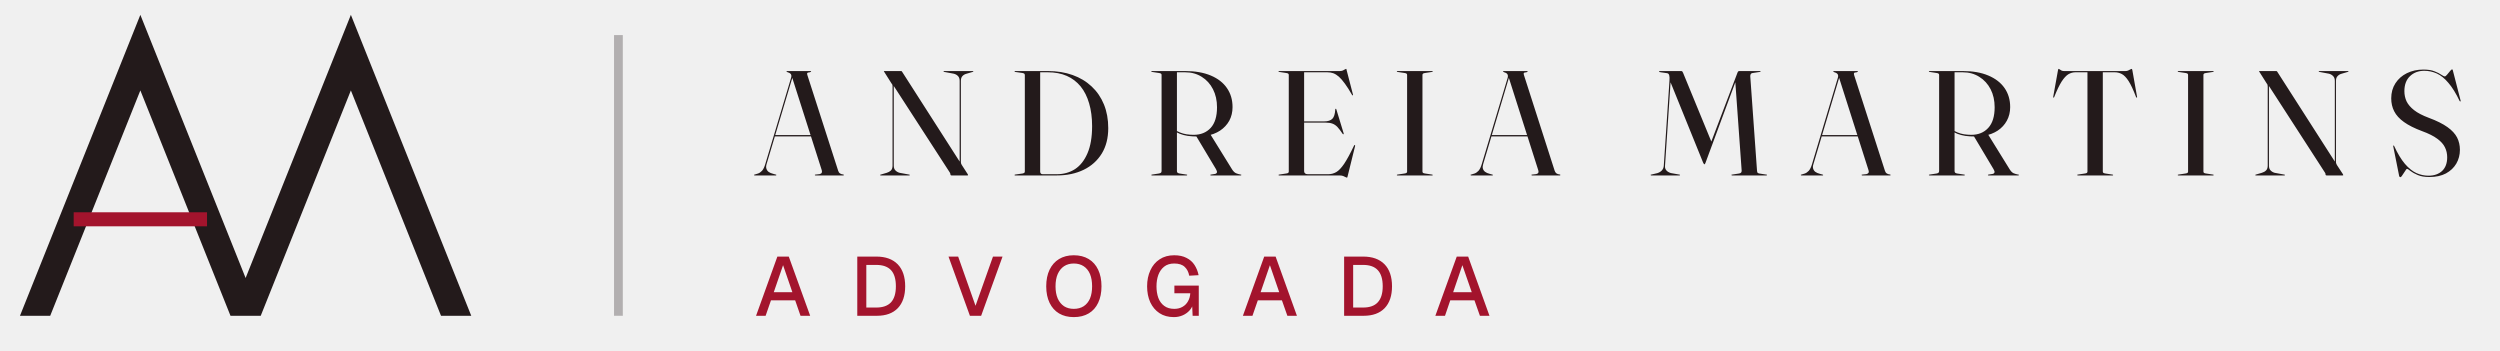
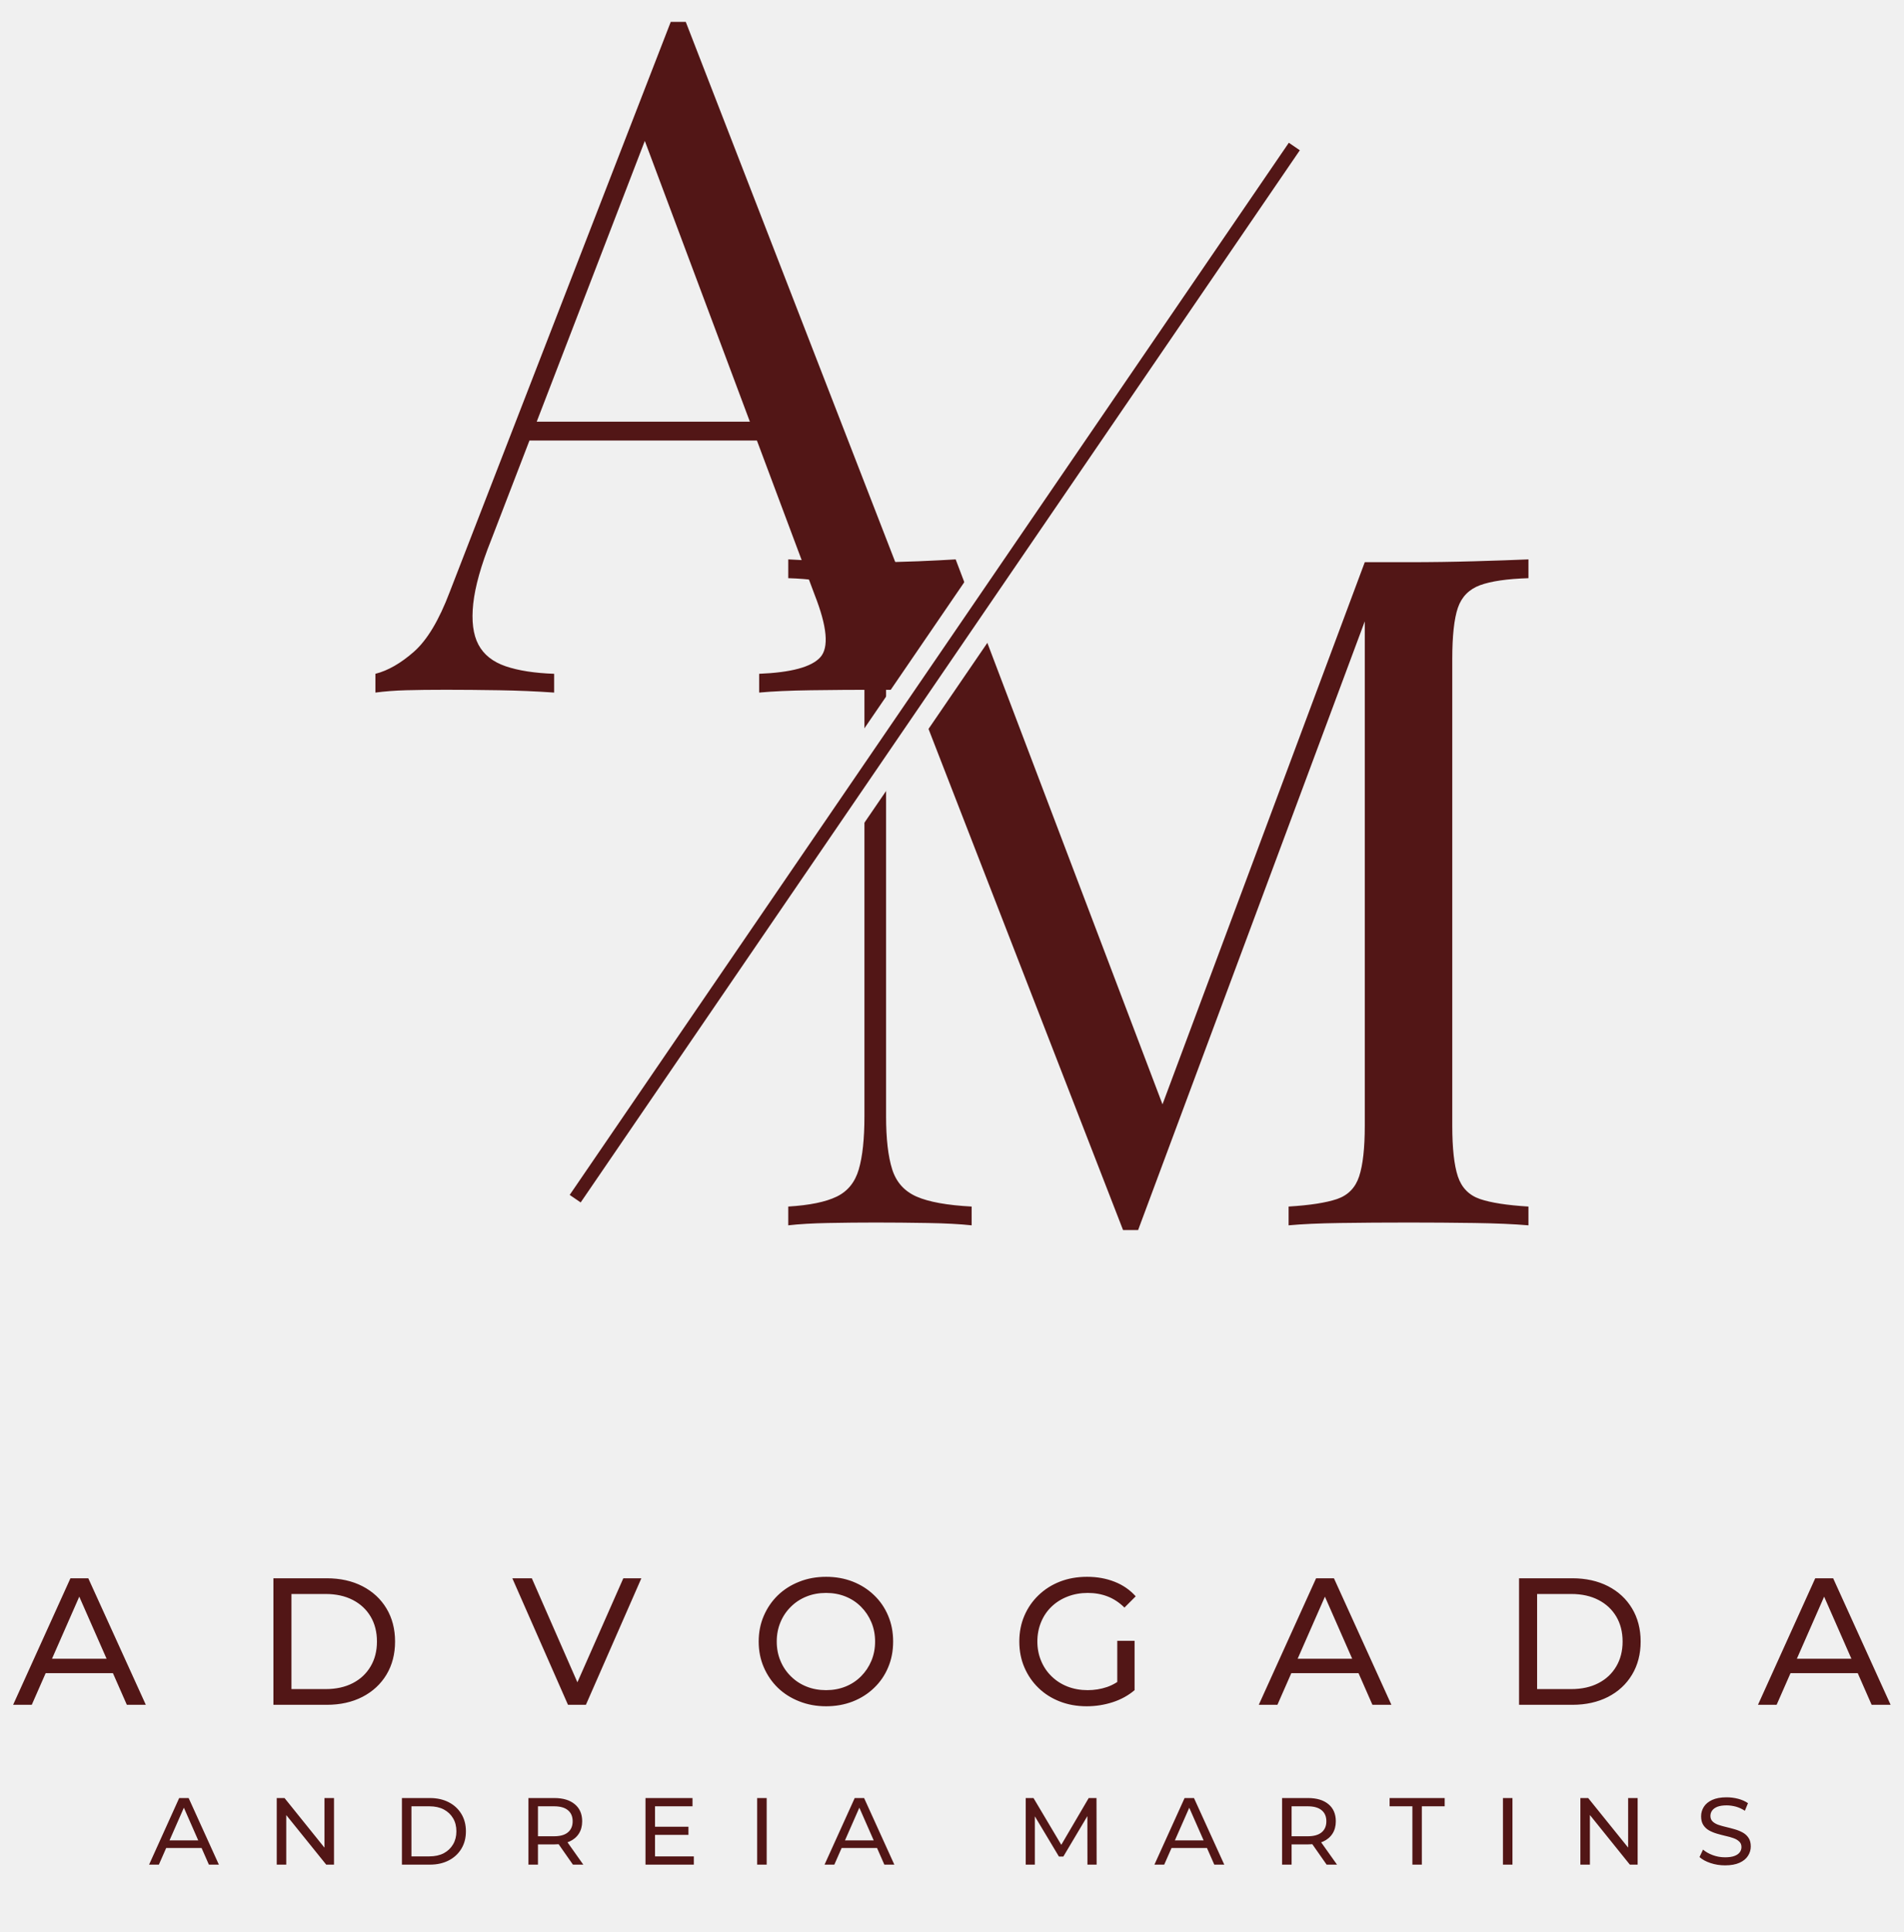
- <svg xmlns="http://www.w3.org/2000/svg" viewBox="0 0 285 40" width="570" height="80">
-   <clipPath id="am-logo">
-     <rect x="0" y="0" width="56" height="36" />
-   </clipPath>
-   <path d="M2.4 40 L16 6 L28 36 L40 6 L53.6 40" fill="none" stroke="#231A1B" stroke-width="3.2" stroke-linejoin="miter" stroke-miterlimit="10" clip-path="url(#am-logo)" />
-   <line x1="8.4" x2="23.6" y1="25" y2="25" stroke="#A3142D" stroke-width="1.6" />
-   <rect x="70" y="4" width="1" height="32" fill="#231A1B" fill-opacity="0.3" />
-   <path d="M88.30 15.40H92.74L92.77 15.55H88.25ZM88.51 19.95Q88.51 19.97 88.49 19.98Q88.48 20.00 88.46 20.00H86.02Q85.99 20.00 85.97 19.98Q85.96 19.97 85.96 19.95Q85.96 19.92 85.98 19.91Q86.00 19.90 86.03 19.90L86.42 19.78Q86.65 19.70 86.87 19.47Q87.09 19.23 87.25 18.68L90.18 8.88Q90.26 8.63 90.17 8.47Q90.08 8.32 89.80 8.24Q89.73 8.20 89.69 8.18Q89.66 8.17 89.66 8.15Q89.66 8.12 89.67 8.11Q89.69 8.10 89.72 8.10H92.40Q92.43 8.10 92.45 8.11Q92.47 8.12 92.47 8.15Q92.47 8.17 92.43 8.19Q92.40 8.21 92.32 8.24Q92.08 8.25 92.03 8.33Q91.98 8.40 92.05 8.59L95.55 19.46Q95.61 19.67 95.76 19.77Q95.90 19.87 96.12 19.89Q96.17 19.90 96.18 19.91Q96.20 19.92 96.20 19.95Q96.20 19.97 96.19 19.98Q96.17 20.00 96.14 20.00H92.95Q92.93 20.00 92.91 19.98Q92.89 19.97 92.89 19.95Q92.89 19.92 92.92 19.91Q92.94 19.91 92.98 19.90L93.44 19.85Q93.63 19.80 93.68 19.69Q93.73 19.57 93.68 19.40L90.28 8.75L90.45 8.45L87.39 18.71Q87.30 19.01 87.37 19.23Q87.44 19.46 87.63 19.60Q87.83 19.74 88.12 19.81L88.44 19.90Q88.47 19.91 88.49 19.92Q88.51 19.93 88.51 19.95Z M103.72 19.95Q103.72 19.97 103.71 19.98Q103.69 20.00 103.65 20.00H100.39Q100.36 20.00 100.35 19.98Q100.33 19.97 100.33 19.95Q100.33 19.92 100.41 19.90L101.09 19.70Q101.38 19.61 101.57 19.43Q101.75 19.24 101.75 18.88V9.88Q101.75 9.75 101.74 9.69Q101.72 9.62 101.62 9.49L100.85 8.27Q100.82 8.22 100.79 8.18Q100.76 8.14 100.76 8.13Q100.76 8.11 100.78 8.10Q100.80 8.10 100.83 8.10H102.73Q102.79 8.10 102.82 8.15Q102.86 8.20 102.93 8.32L109.49 18.56L109.40 18.73V9.22Q109.40 8.86 109.21 8.67Q109.02 8.47 108.72 8.40L107.65 8.20Q107.56 8.18 107.56 8.15Q107.56 8.13 107.58 8.11Q107.60 8.10 107.63 8.10H110.90Q110.93 8.10 110.95 8.11Q110.96 8.13 110.96 8.15Q110.96 8.18 110.88 8.20L110.20 8.40Q109.91 8.47 109.72 8.67Q109.54 8.86 109.54 9.22V18.49Q109.54 18.58 109.57 18.66Q109.60 18.73 109.64 18.80L110.22 19.70Q110.30 19.81 110.33 19.87Q110.36 19.93 110.36 19.97Q110.36 19.97 110.34 19.99Q110.33 20.00 110.28 20.00H108.48Q108.35 20.00 108.35 19.88Q108.35 19.84 108.33 19.78Q108.31 19.73 108.28 19.67L101.63 9.40H101.89V18.89Q101.89 19.24 102.08 19.43Q102.27 19.62 102.55 19.70L103.64 19.90Q103.72 19.92 103.72 19.95Z M115.66 19.95Q115.66 19.91 115.72 19.90L116.57 19.78Q116.71 19.75 116.77 19.70Q116.83 19.65 116.83 19.55V8.57Q116.83 8.45 116.77 8.40Q116.71 8.35 116.56 8.32L115.72 8.20Q115.66 8.18 115.66 8.14Q115.66 8.12 115.67 8.11Q115.69 8.10 115.72 8.10H119.46Q121.01 8.10 122.27 8.55Q123.54 9.00 124.45 9.86Q125.36 10.71 125.85 11.91Q126.34 13.11 126.34 14.61Q126.34 16.30 125.60 17.51Q124.85 18.72 123.53 19.36Q122.21 20.00 120.48 20.00H115.72Q115.68 20.00 115.67 19.99Q115.66 19.97 115.66 19.95ZM120.48 19.86Q121.64 19.86 122.55 19.28Q123.45 18.69 123.97 17.48Q124.50 16.26 124.50 14.38Q124.50 12.93 124.16 11.78Q123.83 10.64 123.19 9.85Q122.54 9.06 121.61 8.65Q120.67 8.24 119.47 8.24H118.58V19.57Q118.58 19.71 118.66 19.79Q118.73 19.86 118.87 19.86Z M140.51 12.21Q140.51 13.07 140.14 13.76Q139.76 14.44 139.09 14.89Q138.42 15.33 137.50 15.49Q137.35 15.51 137.18 15.53Q137.02 15.55 136.85 15.56Q136.69 15.56 136.51 15.56Q135.90 15.56 135.40 15.49Q134.89 15.41 134.49 15.25Q134.08 15.09 133.77 14.83L133.85 14.72Q134.14 14.96 134.51 15.10Q134.88 15.25 135.27 15.31Q135.67 15.37 136.07 15.37Q137.29 15.37 138.02 14.58Q138.74 13.79 138.74 12.23Q138.74 11.07 138.28 10.17Q137.82 9.27 137.00 8.76Q136.18 8.24 135.11 8.24H134.17V19.48Q134.17 19.63 134.24 19.69Q134.31 19.75 134.47 19.78L135.26 19.90Q135.31 19.90 135.33 19.91Q135.34 19.92 135.34 19.95Q135.34 20.00 135.27 20.00H131.31Q131.28 20.00 131.26 19.98Q131.25 19.97 131.25 19.95Q131.25 19.91 131.33 19.90L132.12 19.78Q132.27 19.75 132.35 19.69Q132.42 19.63 132.42 19.48V8.54Q132.42 8.44 132.35 8.39Q132.27 8.34 132.12 8.32L131.33 8.20Q131.25 8.19 131.25 8.15Q131.25 8.13 131.26 8.11Q131.28 8.10 131.31 8.10H135.10Q136.82 8.10 138.03 8.61Q139.24 9.12 139.87 10.04Q140.51 10.96 140.51 12.21ZM136.32 15.44 137.95 15.26 140.45 19.30Q140.66 19.64 140.91 19.75Q141.15 19.85 141.43 19.90Q141.48 19.91 141.50 19.91Q141.51 19.92 141.51 19.95Q141.51 19.97 141.50 19.98Q141.48 20.00 141.45 20.00H138.05Q137.97 20.00 137.97 19.95Q137.97 19.92 137.99 19.92Q138.01 19.91 138.05 19.90L138.50 19.83Q138.69 19.79 138.73 19.66Q138.76 19.52 138.62 19.28Z M148.30 13.84H150.95Q151.59 13.84 151.89 13.54Q152.18 13.25 152.22 12.47Q152.23 12.43 152.24 12.41Q152.26 12.40 152.27 12.40Q152.33 12.38 152.35 12.49L153.18 15.21Q153.19 15.25 153.18 15.27Q153.18 15.30 153.16 15.31Q153.14 15.31 153.12 15.30Q153.10 15.30 153.07 15.27Q152.73 14.76 152.47 14.48Q152.20 14.20 151.89 14.09Q151.59 13.98 151.15 13.98H148.30ZM145.75 8.15Q145.75 8.13 145.76 8.11Q145.78 8.10 145.81 8.10H152.75Q152.93 8.10 153.08 8.04Q153.23 7.97 153.32 7.91Q153.42 7.85 153.45 7.85Q153.47 7.85 153.49 7.87Q153.50 7.90 153.52 8.01L154.24 10.79Q154.25 10.83 154.24 10.85Q154.23 10.87 154.21 10.87Q154.20 10.88 154.18 10.87Q154.16 10.86 154.14 10.83Q153.69 10.04 153.32 9.54Q152.95 9.03 152.64 8.75Q152.32 8.47 152.00 8.35Q151.69 8.24 151.33 8.24H148.67V19.51Q148.67 19.68 148.78 19.77Q148.88 19.86 149.09 19.86H151.42Q151.91 19.86 152.33 19.62Q152.75 19.38 153.23 18.68Q153.70 17.98 154.36 16.60Q154.39 16.56 154.41 16.54Q154.43 16.52 154.45 16.53Q154.48 16.53 154.48 16.56Q154.49 16.59 154.48 16.65L153.63 20.09Q153.61 20.19 153.59 20.22Q153.57 20.25 153.56 20.25Q153.50 20.25 153.39 20.19Q153.29 20.13 153.11 20.06Q152.94 20.00 152.66 20.00H145.81Q145.78 20.00 145.76 19.98Q145.75 19.97 145.75 19.95Q145.75 19.91 145.83 19.90L146.62 19.78Q146.78 19.76 146.85 19.71Q146.92 19.66 146.92 19.56V8.54Q146.92 8.44 146.85 8.39Q146.78 8.34 146.62 8.32L145.83 8.20Q145.75 8.19 145.75 8.15Z M162.16 19.56Q162.16 19.66 162.23 19.71Q162.30 19.76 162.46 19.78L163.25 19.90Q163.33 19.91 163.33 19.95Q163.33 19.97 163.32 19.99Q163.30 20.00 163.26 20.00H159.30Q159.27 20.00 159.25 19.99Q159.24 19.97 159.24 19.95Q159.24 19.91 159.32 19.90L160.11 19.78Q160.26 19.76 160.34 19.71Q160.41 19.66 160.41 19.56V8.54Q160.41 8.44 160.34 8.39Q160.26 8.34 160.11 8.32L159.32 8.20Q159.24 8.19 159.24 8.15Q159.24 8.13 159.25 8.11Q159.27 8.10 159.30 8.10H163.26Q163.30 8.10 163.32 8.11Q163.33 8.13 163.33 8.15Q163.33 8.19 163.25 8.20L162.46 8.32Q162.30 8.34 162.23 8.39Q162.16 8.44 162.16 8.54Z M169.98 15.40H174.43L174.45 15.55H169.94ZM170.19 19.95Q170.19 19.97 170.18 19.98Q170.17 20.00 170.14 20.00H167.70Q167.68 20.00 167.66 19.98Q167.64 19.97 167.64 19.95Q167.64 19.92 167.66 19.91Q167.69 19.90 167.71 19.90L168.10 19.78Q168.33 19.70 168.55 19.47Q168.77 19.23 168.93 18.68L171.87 8.88Q171.94 8.63 171.85 8.47Q171.77 8.32 171.48 8.24Q171.42 8.20 171.38 8.18Q171.34 8.17 171.34 8.15Q171.34 8.12 171.36 8.11Q171.37 8.10 171.41 8.10H174.09Q174.12 8.10 174.14 8.11Q174.15 8.12 174.15 8.15Q174.15 8.17 174.12 8.19Q174.09 8.21 174.01 8.24Q173.76 8.25 173.72 8.33Q173.67 8.40 173.74 8.59L177.23 19.46Q177.30 19.67 177.44 19.77Q177.59 19.87 177.81 19.89Q177.85 19.90 177.87 19.91Q177.88 19.92 177.88 19.95Q177.88 19.97 177.87 19.98Q177.86 20.00 177.83 20.00H174.64Q174.61 20.00 174.60 19.98Q174.58 19.97 174.58 19.95Q174.58 19.92 174.60 19.91Q174.63 19.91 174.66 19.90L175.12 19.85Q175.32 19.80 175.37 19.69Q175.42 19.57 175.36 19.40L171.97 8.75L172.14 8.45L169.08 18.71Q168.99 19.01 169.05 19.23Q169.12 19.46 169.32 19.60Q169.51 19.74 169.80 19.81L170.12 19.90Q170.16 19.91 170.18 19.92Q170.19 19.93 170.19 19.95Z  M195.13 16.23 194.96 16.48 198.06 8.32Q198.11 8.18 198.16 8.14Q198.20 8.10 198.29 8.10H200.64Q200.66 8.10 200.69 8.11Q200.71 8.13 200.71 8.15Q200.71 8.17 200.69 8.18Q200.66 8.19 200.62 8.20L199.77 8.33Q199.64 8.35 199.59 8.44Q199.53 8.53 199.53 8.69L200.30 19.46Q200.32 19.63 200.36 19.69Q200.41 19.75 200.56 19.78L201.35 19.90Q201.40 19.90 201.42 19.91Q201.44 19.92 201.44 19.95Q201.44 19.97 201.42 19.98Q201.40 20.00 201.37 20.00H197.46Q197.42 20.00 197.40 19.98Q197.38 19.97 197.38 19.95Q197.38 19.92 197.41 19.91Q197.43 19.90 197.47 19.90L198.26 19.78Q198.42 19.75 198.48 19.68Q198.55 19.61 198.55 19.46L197.81 9.13L197.94 9.07L194.43 18.55Q194.39 18.67 194.36 18.70Q194.33 18.73 194.30 18.73Q194.28 18.73 194.26 18.71Q194.24 18.69 194.22 18.65Q194.20 18.61 194.16 18.55L190.37 9.20L190.47 9.00L189.81 18.93Q189.79 19.23 189.97 19.43Q190.15 19.63 190.48 19.73L191.44 19.90Q191.48 19.91 191.51 19.92Q191.53 19.93 191.53 19.95Q191.53 19.97 191.51 19.98Q191.49 20.00 191.46 20.00H188.23Q188.20 20.00 188.19 19.98Q188.17 19.97 188.17 19.95Q188.17 19.92 188.19 19.91Q188.21 19.91 188.25 19.90L188.93 19.74Q189.25 19.64 189.44 19.44Q189.64 19.23 189.67 18.92L190.32 9.18Q190.35 8.79 190.29 8.58Q190.23 8.36 190.03 8.34L189.33 8.24Q189.23 8.23 189.18 8.21Q189.13 8.20 189.13 8.17Q189.13 8.10 189.27 8.10H191.65Q191.73 8.10 191.78 8.14Q191.82 8.18 191.87 8.30Z M207.63 15.40H212.07L212.10 15.55H207.58ZM207.84 19.95Q207.84 19.97 207.83 19.98Q207.81 20.00 207.79 20.00H205.35Q205.32 20.00 205.31 19.98Q205.29 19.97 205.29 19.95Q205.29 19.92 205.31 19.91Q205.33 19.90 205.36 19.90L205.75 19.78Q205.98 19.70 206.20 19.47Q206.42 19.23 206.58 18.68L209.51 8.88Q209.59 8.63 209.50 8.47Q209.41 8.32 209.13 8.24Q209.06 8.20 209.02 8.18Q208.99 8.17 208.99 8.15Q208.99 8.12 209.00 8.11Q209.02 8.10 209.05 8.10H211.73Q211.77 8.10 211.78 8.11Q211.80 8.12 211.80 8.15Q211.80 8.17 211.77 8.19Q211.73 8.21 211.66 8.24Q211.41 8.25 211.36 8.33Q211.32 8.40 211.38 8.59L214.88 19.46Q214.94 19.67 215.09 19.77Q215.23 19.87 215.45 19.89Q215.50 19.90 215.51 19.91Q215.53 19.92 215.53 19.95Q215.53 19.97 215.52 19.98Q215.51 20.00 215.47 20.00H212.28Q212.26 20.00 212.24 19.98Q212.22 19.97 212.22 19.95Q212.22 19.92 212.25 19.91Q212.28 19.91 212.31 19.90L212.77 19.85Q212.96 19.80 213.02 19.69Q213.07 19.57 213.01 19.40L209.62 8.75L209.79 8.45L206.73 18.71Q206.63 19.01 206.70 19.23Q206.77 19.46 206.96 19.60Q207.16 19.74 207.45 19.81L207.77 19.90Q207.80 19.91 207.82 19.92Q207.84 19.93 207.84 19.95Z M229.16 12.21Q229.16 13.07 228.78 13.76Q228.41 14.44 227.74 14.89Q227.07 15.33 226.15 15.49Q225.99 15.51 225.83 15.53Q225.66 15.55 225.50 15.56Q225.33 15.56 225.15 15.56Q224.55 15.56 224.04 15.49Q223.54 15.41 223.13 15.25Q222.73 15.09 222.42 14.83L222.49 14.72Q222.79 14.96 223.16 15.10Q223.52 15.25 223.92 15.31Q224.32 15.37 224.72 15.37Q225.94 15.37 226.66 14.58Q227.39 13.79 227.39 12.23Q227.39 11.07 226.93 10.17Q226.46 9.27 225.64 8.76Q224.82 8.24 223.76 8.24H222.82V19.48Q222.82 19.63 222.89 19.69Q222.96 19.75 223.11 19.78L223.90 19.90Q223.95 19.90 223.97 19.91Q223.99 19.92 223.99 19.95Q223.99 20.00 223.92 20.00H219.96Q219.93 20.00 219.91 19.98Q219.89 19.97 219.89 19.95Q219.89 19.91 219.98 19.90L220.77 19.78Q220.92 19.75 220.99 19.69Q221.06 19.63 221.06 19.48V8.54Q221.06 8.44 220.99 8.39Q220.92 8.34 220.77 8.32L219.98 8.20Q219.89 8.19 219.89 8.15Q219.89 8.13 219.91 8.11Q219.93 8.10 219.96 8.10H223.75Q225.47 8.10 226.67 8.61Q227.88 9.12 228.52 10.04Q229.16 10.96 229.16 12.21ZM224.97 15.44 226.60 15.26 229.10 19.30Q229.31 19.64 229.55 19.75Q229.79 19.85 230.07 19.90Q230.13 19.91 230.14 19.91Q230.16 19.92 230.16 19.95Q230.16 19.97 230.14 19.98Q230.13 20.00 230.09 20.00H226.69Q226.62 20.00 226.62 19.95Q226.62 19.92 226.64 19.92Q226.66 19.91 226.70 19.90L227.14 19.83Q227.34 19.79 227.37 19.66Q227.41 19.52 227.26 19.28Z M235.28 8.10H242.31Q242.47 8.10 242.61 8.04Q242.76 7.97 242.86 7.91Q242.97 7.85 243.01 7.85Q243.03 7.85 243.05 7.88Q243.06 7.90 243.09 8.01L243.62 11.01Q243.64 11.06 243.63 11.09Q243.62 11.13 243.60 11.13Q243.57 11.13 243.55 11.12Q243.53 11.10 243.51 11.06Q243.05 9.85 242.66 9.24Q242.27 8.64 241.89 8.44Q241.51 8.24 241.10 8.24H239.72V19.56Q239.72 19.66 239.79 19.71Q239.87 19.76 240.02 19.78L240.81 19.90Q240.90 19.91 240.90 19.95Q240.90 20.00 240.83 20.00H236.87Q236.83 20.00 236.82 19.98Q236.80 19.97 236.80 19.95Q236.80 19.91 236.88 19.90L237.67 19.78Q237.83 19.76 237.90 19.71Q237.97 19.66 237.97 19.56V8.24H236.59Q236.18 8.24 235.80 8.46Q235.42 8.69 235.03 9.29Q234.64 9.90 234.18 11.06Q234.17 11.10 234.15 11.12Q234.12 11.13 234.10 11.13Q234.07 11.13 234.07 11.09Q234.06 11.06 234.07 11.01L234.61 8.01Q234.63 7.90 234.65 7.88Q234.66 7.85 234.68 7.85Q234.72 7.85 234.80 7.91Q234.89 7.97 235.01 8.04Q235.13 8.10 235.28 8.10Z M251.19 19.56Q251.19 19.66 251.26 19.71Q251.33 19.76 251.49 19.78L252.28 19.90Q252.36 19.91 252.36 19.95Q252.36 19.97 252.34 19.99Q252.33 20.00 252.29 20.00H248.33Q248.30 20.00 248.28 19.99Q248.26 19.97 248.26 19.95Q248.26 19.91 248.35 19.90L249.14 19.78Q249.29 19.76 249.37 19.71Q249.44 19.66 249.44 19.56V8.54Q249.44 8.44 249.37 8.39Q249.29 8.34 249.14 8.32L248.35 8.20Q248.26 8.19 248.26 8.15Q248.26 8.13 248.28 8.11Q248.30 8.10 248.33 8.10H252.29Q252.33 8.10 252.34 8.11Q252.36 8.13 252.36 8.15Q252.36 8.19 252.28 8.20L251.49 8.32Q251.33 8.34 251.26 8.39Q251.19 8.44 251.19 8.54Z M260.49 19.95Q260.49 19.97 260.47 19.98Q260.45 20.00 260.42 20.00H257.16Q257.13 20.00 257.11 19.98Q257.10 19.97 257.10 19.95Q257.10 19.92 257.17 19.90L257.85 19.70Q258.15 19.61 258.33 19.43Q258.52 19.24 258.52 18.88V9.88Q258.52 9.75 258.50 9.69Q258.49 9.62 258.39 9.49L257.62 8.27Q257.59 8.22 257.56 8.18Q257.53 8.14 257.53 8.13Q257.53 8.11 257.55 8.10Q257.56 8.10 257.60 8.10H259.49Q259.55 8.10 259.59 8.15Q259.62 8.20 259.70 8.32L266.26 18.56L266.17 18.73V9.22Q266.17 8.86 265.97 8.67Q265.78 8.47 265.49 8.40L264.42 8.20Q264.33 8.18 264.33 8.15Q264.33 8.13 264.35 8.11Q264.36 8.10 264.40 8.10H267.66Q267.70 8.10 267.71 8.11Q267.73 8.13 267.73 8.15Q267.73 8.18 267.64 8.20L266.96 8.40Q266.68 8.47 266.49 8.67Q266.30 8.86 266.30 9.22V18.49Q266.30 18.58 266.34 18.66Q266.37 18.73 266.40 18.80L266.99 19.70Q267.07 19.81 267.10 19.87Q267.13 19.93 267.13 19.97Q267.13 19.97 267.11 19.99Q267.09 20.00 267.04 20.00H265.25Q265.11 20.00 265.11 19.88Q265.11 19.84 265.10 19.78Q265.08 19.73 265.04 19.67L258.40 9.40H258.66V18.89Q258.66 19.24 258.85 19.43Q259.03 19.62 259.31 19.70L260.40 19.90Q260.49 19.92 260.49 19.95Z M276.96 20.18Q276.14 20.18 275.61 19.95Q275.08 19.72 274.79 19.49Q274.50 19.25 274.39 19.25Q274.34 19.25 274.25 19.40Q274.15 19.54 274.03 19.73Q273.92 19.91 273.81 20.06Q273.71 20.20 273.65 20.20Q273.61 20.20 273.57 20.17Q273.53 20.14 273.51 20.09L272.83 16.69Q272.83 16.65 272.83 16.63Q272.83 16.60 272.85 16.59Q272.86 16.57 272.89 16.59Q272.92 16.61 272.93 16.64Q273.53 17.94 274.16 18.68Q274.80 19.42 275.47 19.73Q276.14 20.03 276.84 20.03Q277.81 20.03 278.40 19.49Q278.98 18.94 278.98 17.93Q278.98 17.31 278.72 16.79Q278.47 16.27 277.84 15.81Q277.22 15.35 276.12 14.95Q274.83 14.47 274.05 13.91Q273.28 13.36 272.94 12.69Q272.60 12.03 272.60 11.21Q272.60 10.23 273.08 9.49Q273.56 8.75 274.39 8.34Q275.23 7.93 276.27 7.93Q277.05 7.93 277.54 8.13Q278.03 8.32 278.31 8.52Q278.59 8.71 278.71 8.71Q278.81 8.71 278.97 8.51Q279.14 8.31 279.30 8.11Q279.46 7.91 279.53 7.91Q279.55 7.91 279.58 7.93Q279.61 7.95 279.62 8.01L280.51 11.47Q280.51 11.50 280.51 11.53Q280.51 11.55 280.49 11.57Q280.47 11.58 280.45 11.56Q280.42 11.54 280.40 11.52Q279.77 10.20 279.12 9.45Q278.48 8.69 277.80 8.38Q277.11 8.07 276.37 8.07Q275.38 8.07 274.74 8.68Q274.10 9.29 274.10 10.39Q274.10 11.02 274.35 11.56Q274.61 12.09 275.21 12.56Q275.81 13.03 276.88 13.43Q278.23 13.93 279.01 14.49Q279.78 15.04 280.11 15.68Q280.43 16.32 280.43 17.08Q280.43 17.94 280.02 18.65Q279.61 19.35 278.84 19.77Q278.06 20.18 276.96 20.18Z" fill="#231A1B" />
-   <path d="M86.19 36.00 88.62 29.25H89.92L92.36 36.00H91.26L90.65 34.24H87.89L87.28 36.00ZM88.21 33.31H90.33L89.27 30.23Z M97.73 36.00V29.25H99.90Q101.48 29.25 102.34 30.13Q103.19 31.01 103.19 32.64Q103.19 34.25 102.35 35.13Q101.51 36.00 99.96 36.00ZM98.76 35.06H99.90Q101.02 35.06 101.58 34.46Q102.13 33.85 102.13 32.64Q102.13 31.40 101.58 30.80Q101.02 30.20 99.90 30.20H98.76Z M110.57 36.00 108.13 29.25H109.23L111.21 34.86L113.20 29.25H114.29L111.85 36.00Z M122.41 36.15Q121.44 36.15 120.73 35.73Q120.03 35.31 119.65 34.52Q119.27 33.73 119.27 32.64Q119.27 31.54 119.65 30.75Q120.03 29.96 120.73 29.53Q121.44 29.10 122.41 29.10Q123.40 29.10 124.11 29.53Q124.82 29.96 125.19 30.75Q125.57 31.54 125.57 32.64Q125.57 33.73 125.19 34.52Q124.82 35.31 124.11 35.73Q123.40 36.15 122.41 36.15ZM122.41 35.21Q123.07 35.21 123.54 34.91Q124.01 34.60 124.26 34.03Q124.50 33.45 124.50 32.64Q124.50 31.82 124.26 31.24Q124.01 30.66 123.54 30.35Q123.07 30.04 122.41 30.04Q121.77 30.04 121.30 30.35Q120.84 30.66 120.58 31.24Q120.33 31.82 120.33 32.64Q120.33 33.45 120.58 34.03Q120.84 34.60 121.30 34.91Q121.77 35.21 122.41 35.21Z M133.82 36.15Q132.86 36.15 132.18 35.70Q131.50 35.25 131.13 34.46Q130.77 33.66 130.77 32.64Q130.77 31.62 131.14 30.82Q131.50 30.02 132.20 29.56Q132.89 29.10 133.86 29.10Q134.69 29.10 135.26 29.40Q135.84 29.69 136.17 30.20Q136.51 30.72 136.64 31.37L135.57 31.43Q135.46 30.81 135.06 30.43Q134.66 30.04 133.86 30.04Q133.16 30.04 132.71 30.40Q132.27 30.75 132.05 31.34Q131.84 31.92 131.84 32.64Q131.84 33.38 132.05 33.96Q132.27 34.54 132.72 34.87Q133.17 35.21 133.87 35.21Q134.42 35.21 134.82 34.97Q135.22 34.74 135.44 34.33Q135.67 33.92 135.69 33.43H133.88V32.56H136.66V36.00H135.96L135.89 34.48L136.03 34.59Q135.92 35.05 135.60 35.40Q135.28 35.75 134.82 35.95Q134.36 36.15 133.82 36.15Z M141.69 36.00 144.12 29.25H145.42L147.85 36.00H146.76L146.14 34.24H143.39L142.78 36.00ZM143.71 33.31H145.83L144.77 30.23Z M153.23 36.00V29.25H155.40Q156.98 29.25 157.84 30.13Q158.69 31.01 158.69 32.64Q158.69 34.25 157.85 35.13Q157.01 36.00 155.45 36.00ZM154.26 35.06H155.40Q156.52 35.06 157.07 34.46Q157.63 33.85 157.63 32.64Q157.63 31.40 157.07 30.80Q156.52 30.20 155.40 30.20H154.26Z M163.63 36.00 166.07 29.25H167.37L169.80 36.00H168.71L168.09 34.24H165.33L164.73 36.00ZM165.66 33.31H167.78L166.71 30.23Z" fill="#A3142D" />
+ <svg xmlns="http://www.w3.org/2000/svg" viewBox="-56.38 -4 285.91 290">
+   <mask id="am-logo" maskUnits="userSpaceOnUse" x="-100" y="-100" width="500" height="500">
+     <rect x="-100" y="-100" width="500" height="500" fill="white" />
+     <line x1="138" y1="18" x2="30" y2="176" stroke="black" stroke-width="8" />
+   </mask>
+   <g fill="#521616" mask="url(#am-logo)">
+     <path d="M46.61 -0.71 81.07 88.14Q83.19 93.5 85.88 95.27Q88.56 97.03 90.82 97.18V100Q87.99 99.72 83.9 99.65Q79.8 99.58 75.71 99.58Q70.2 99.58 65.4 99.65Q60.59 99.72 57.63 100V97.18Q64.83 96.89 66.81 94.7Q68.79 92.51 65.96 85.31L39.69 15.11L41.95 13.28L17.37 77.12Q15.11 82.77 14.69 86.65Q14.27 90.54 15.47 92.8Q16.67 95.06 19.56 96.05Q22.46 97.03 26.84 97.18V100Q22.88 99.72 18.57 99.65Q14.27 99.58 10.59 99.58Q7.06 99.58 4.59 99.65Q2.12 99.72 0 100V97.18Q2.82 96.47 5.79 93.86Q8.76 91.24 11.16 84.89L44.35 -0.71Q44.92 -0.71 45.48 -0.71Q46.05 -0.71 46.61 -0.71ZM63.84 59.32V62.15H21.75L23.16 59.32Z" />
+     <path d="M173.16 80V82.82Q168.36 82.97 165.88 83.88Q163.41 84.8 162.56 87.27Q161.72 89.75 161.72 94.97V165.03Q161.72 170.11 162.56 172.66Q163.41 175.2 165.88 176.05Q168.36 176.89 173.16 177.18V180Q169.91 179.72 165.04 179.65Q160.16 179.58 155.22 179.58Q149.71 179.58 144.91 179.65Q140.11 179.72 137.14 180V177.18Q141.94 176.89 144.42 176.05Q146.89 175.2 147.73 172.66Q148.58 170.11 148.58 165.03V87.34L149.15 87.77L114.54 180.71H112.28L76.69 89.04V163.62Q76.69 168.7 77.61 171.6Q78.53 174.49 81.28 175.69Q84.03 176.89 89.54 177.18V180Q87 179.72 82.9 179.65Q78.81 179.58 75.14 179.58Q71.6 179.58 68 179.65Q64.4 179.72 62 180V177.18Q66.8 176.89 69.27 175.69Q71.75 174.49 72.59 171.6Q73.44 168.7 73.44 163.62V94.97Q73.44 89.75 72.59 87.27Q71.75 84.8 69.27 83.88Q66.8 82.97 62 82.82V80Q64.4 80.14 68 80.28Q71.6 80.42 75.14 80.42Q78.24 80.42 81.56 80.28Q84.88 80.14 87.14 80L119.2 164.46L116.8 165.59L148.58 80.42Q150.28 80.42 151.9 80.42Q153.53 80.42 155.22 80.42Q160.16 80.42 165.04 80.28Q169.91 80.14 173.16 80Z" />
+   </g>
+   <line x1="138" y1="18" x2="30" y2="176" stroke="#521616" stroke-width="2" />
+   <path transform="translate(-54.38 252)" d="M-0.03 0 8.58 -19H11.26L19.9 0H17.05L9.36 -17.48H10.45L2.77 0ZM3.64 -4.75 4.37 -6.92H15.06L15.85 -4.75Z M39.06 0V-19H47.07Q50.11 -19 52.43 -17.81Q54.75 -16.61 56.04 -14.47Q57.33 -12.32 57.33 -9.5Q57.33 -6.68 56.04 -4.53Q54.75 -2.39 52.43 -1.19Q50.11 0 47.07 0ZM41.77 -2.36H46.9Q49.26 -2.36 50.99 -3.26Q52.71 -4.15 53.66 -5.77Q54.61 -7.38 54.61 -9.5Q54.61 -11.64 53.66 -13.25Q52.71 -14.85 50.99 -15.74Q49.26 -16.64 46.9 -16.64H41.77Z M83.3 0 74.94 -19H77.87L85.55 -1.47H83.87L91.61 -19H94.32L85.99 0Z M122.06 0.22Q119.89 0.22 118.03 -0.52Q116.17 -1.25 114.81 -2.56Q113.46 -3.88 112.7 -5.65Q111.94 -7.41 111.94 -9.5Q111.94 -11.59 112.7 -13.35Q113.46 -15.12 114.81 -16.44Q116.17 -17.75 118.02 -18.48Q119.86 -19.22 122.06 -19.22Q124.23 -19.22 126.07 -18.5Q127.9 -17.78 129.27 -16.46Q130.64 -15.15 131.38 -13.38Q132.13 -11.62 132.13 -9.5Q132.13 -7.38 131.38 -5.62Q130.64 -3.85 129.27 -2.54Q127.9 -1.22 126.07 -0.5Q124.23 0.22 122.06 0.22ZM122.06 -2.2Q123.64 -2.2 124.98 -2.74Q126.32 -3.28 127.31 -4.28Q128.3 -5.27 128.86 -6.6Q129.42 -7.93 129.42 -9.5Q129.42 -11.07 128.86 -12.4Q128.3 -13.73 127.31 -14.72Q126.32 -15.72 124.98 -16.26Q123.64 -16.8 122.06 -16.8Q120.46 -16.8 119.12 -16.26Q117.77 -15.72 116.77 -14.72Q115.76 -13.73 115.21 -12.4Q114.65 -11.07 114.65 -9.5Q114.65 -7.93 115.21 -6.6Q115.76 -5.27 116.77 -4.28Q117.77 -3.28 119.12 -2.74Q120.46 -2.2 122.06 -2.2Z M161.2 0.22Q159 0.22 157.16 -0.5Q155.31 -1.22 153.95 -2.54Q152.6 -3.85 151.84 -5.62Q151.08 -7.38 151.08 -9.5Q151.08 -11.62 151.84 -13.38Q152.6 -15.15 153.97 -16.46Q155.34 -17.78 157.18 -18.5Q159.03 -19.22 161.26 -19.22Q163.51 -19.22 165.38 -18.48Q167.25 -17.75 168.56 -16.29L166.87 -14.6Q165.71 -15.74 164.34 -16.27Q162.97 -16.8 161.36 -16.8Q159.74 -16.8 158.34 -16.26Q156.94 -15.72 155.92 -14.74Q154.9 -13.76 154.35 -12.42Q153.79 -11.07 153.79 -9.5Q153.79 -7.95 154.35 -6.61Q154.9 -5.27 155.92 -4.28Q156.94 -3.28 158.32 -2.74Q159.71 -2.2 161.34 -2.2Q162.86 -2.2 164.25 -2.67Q165.65 -3.15 166.85 -4.26L168.39 -2.2Q166.98 -1 165.1 -0.39Q163.21 0.22 161.2 0.22ZM168.39 -2.2 165.79 -2.55V-9.61H168.39Z M187.04 0 195.65 -19H198.33L206.96 0H204.11L196.43 -17.48H197.52L189.84 0ZM190.71 -4.75 191.44 -6.92H202.13L202.92 -4.75Z M226.13 0V-19H234.13Q237.17 -19 239.5 -17.81Q241.82 -16.61 243.1 -14.47Q244.39 -12.32 244.39 -9.5Q244.39 -6.68 243.1 -4.53Q241.82 -2.39 239.5 -1.19Q237.17 0 234.13 0ZM228.84 -2.36H233.97Q236.33 -2.36 238.06 -3.26Q239.78 -4.15 240.73 -5.77Q241.68 -7.38 241.68 -9.5Q241.68 -11.64 240.73 -13.25Q239.78 -14.85 238.06 -15.74Q236.33 -16.64 233.97 -16.64H228.84Z M262.01 0 270.61 -19H273.3L281.93 0H279.08L271.4 -17.48H272.49L264.81 0ZM265.67 -4.75 266.41 -6.92H277.1L277.89 -4.75Z" fill="#521616" />
+   <path transform="translate(-33.98 276)" d="M-0.01 0 4.51 -10H5.93L10.47 0H8.97L4.93 -9.2H5.5L1.46 0ZM1.91 -2.5 2.3 -3.64H7.93L8.34 -2.5Z M19.16 0V-10H20.33L26.94 -1.79H26.33V-10H27.76V0H26.59L19.97 -8.21H20.59V0Z M37.96 0V-10H42.17Q43.77 -10 44.99 -9.37Q46.21 -8.74 46.89 -7.61Q47.57 -6.49 47.57 -5Q47.57 -3.51 46.89 -2.39Q46.21 -1.26 44.99 -0.63Q43.77 0 42.17 0ZM39.39 -1.24H42.09Q43.33 -1.24 44.24 -1.71Q45.14 -2.19 45.64 -3.04Q46.14 -3.89 46.14 -5Q46.14 -6.13 45.64 -6.97Q45.14 -7.81 44.24 -8.29Q43.33 -8.76 42.09 -8.76H39.39Z M56.96 0V-10H60.86Q62.8 -10 63.91 -9.08Q65.03 -8.16 65.03 -6.51Q65.03 -5.43 64.53 -4.65Q64.03 -3.87 63.1 -3.46Q62.17 -3.04 60.86 -3.04H57.74L58.39 -3.7V0ZM63.64 0 61.1 -3.63H62.63L65.2 0ZM58.39 -3.56 57.74 -4.26H60.81Q62.19 -4.26 62.89 -4.85Q63.6 -5.44 63.6 -6.51Q63.6 -7.59 62.89 -8.17Q62.19 -8.76 60.81 -8.76H57.74L58.39 -9.47Z M74.54 0V-10H81.6V-8.76H75.97V-1.24H81.8V0ZM75.84 -4.47V-5.69H80.99V-4.47Z M91.31 0V-10H92.74V0Z M101.43 0 105.96 -10H107.37L111.91 0H110.41L106.37 -9.2H106.94L102.9 0ZM103.36 -2.5 103.74 -3.64H109.37L109.79 -2.5Z  M131.64 0V-10H132.81L137.3 -2.44H136.67L141.1 -10H142.27L142.29 0H140.91L140.9 -7.84H141.23L137.29 -1.21H136.63L132.66 -7.84H133.01V0Z M150.97 0 155.5 -10H156.91L161.46 0H159.96L155.91 -9.2H156.49L152.44 0ZM152.9 -2.5 153.29 -3.64H158.91L159.33 -2.5Z M170.14 0V-10H174.04Q175.99 -10 177.1 -9.08Q178.21 -8.16 178.21 -6.51Q178.21 -5.43 177.71 -4.65Q177.21 -3.87 176.29 -3.46Q175.36 -3.04 174.04 -3.04H170.93L171.57 -3.7V0ZM176.83 0 174.29 -3.63H175.81L178.39 0ZM171.57 -3.56 170.93 -4.26H174Q175.37 -4.26 176.08 -4.85Q176.79 -5.44 176.79 -6.51Q176.79 -7.59 176.08 -8.17Q175.37 -8.76 174 -8.76H170.93L171.57 -9.47Z M189.71 0V-8.76H186.29V-10H194.56V-8.76H191.13V0Z M203.31 0V-10H204.74V0Z M214.94 0V-10H216.11L222.73 -1.79H222.11V-10H223.54V0H222.37L215.76 -8.21H216.37V0Z M236.66 0.11Q235.51 0.11 234.47 -0.24Q233.43 -0.59 232.83 -1.14L233.36 -2.26Q233.93 -1.76 234.81 -1.43Q235.7 -1.1 236.66 -1.1Q237.53 -1.1 238.07 -1.3Q238.61 -1.5 238.87 -1.85Q239.13 -2.2 239.13 -2.64Q239.13 -3.16 238.79 -3.47Q238.46 -3.79 237.92 -3.98Q237.39 -4.17 236.74 -4.31Q236.1 -4.46 235.45 -4.65Q234.8 -4.84 234.26 -5.14Q233.73 -5.44 233.4 -5.95Q233.07 -6.46 233.07 -7.26Q233.07 -8.03 233.48 -8.68Q233.89 -9.33 234.74 -9.72Q235.59 -10.11 236.9 -10.11Q237.77 -10.11 238.63 -9.89Q239.49 -9.66 240.11 -9.23L239.64 -8.09Q239 -8.51 238.29 -8.71Q237.57 -8.9 236.9 -8.9Q236.06 -8.9 235.51 -8.69Q234.97 -8.47 234.72 -8.11Q234.47 -7.76 234.47 -7.31Q234.47 -6.79 234.81 -6.47Q235.14 -6.16 235.68 -5.97Q236.21 -5.79 236.86 -5.64Q237.5 -5.49 238.15 -5.3Q238.8 -5.11 239.34 -4.81Q239.87 -4.51 240.2 -4.01Q240.53 -3.51 240.53 -2.73Q240.53 -1.97 240.11 -1.32Q239.7 -0.67 238.84 -0.28Q237.97 0.11 236.66 0.11Z" fill="#521616" />
</svg>
